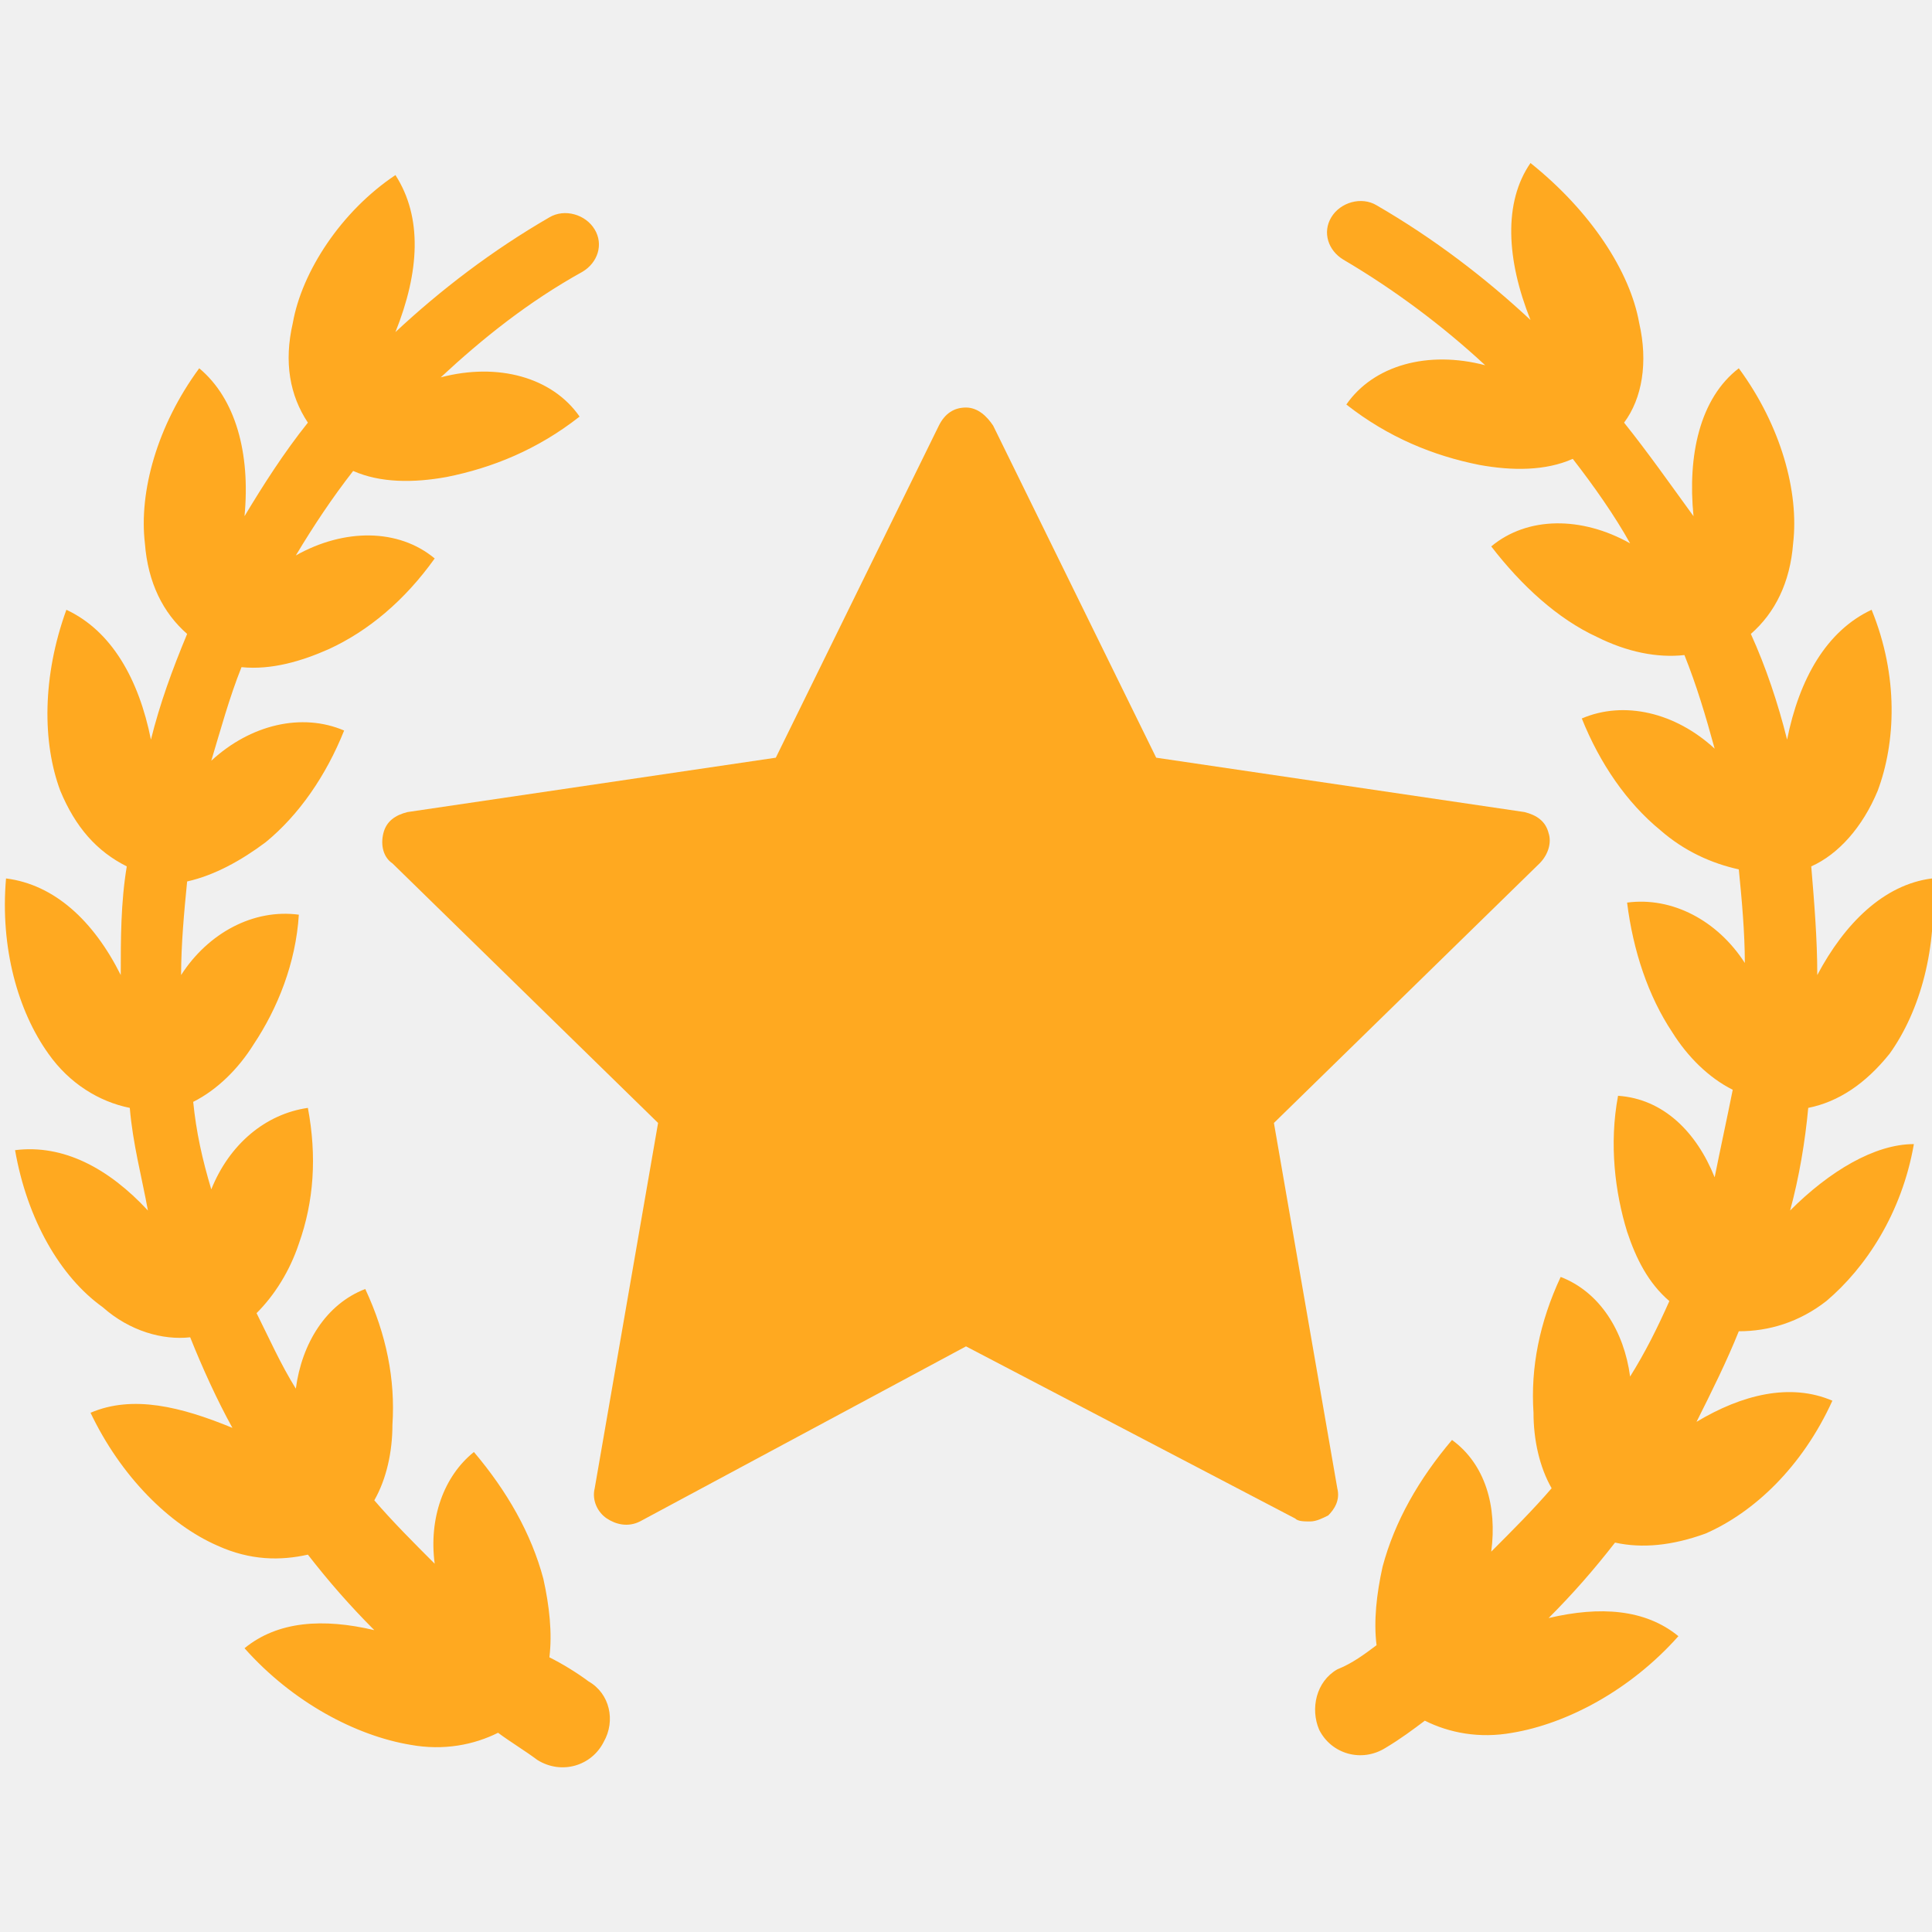
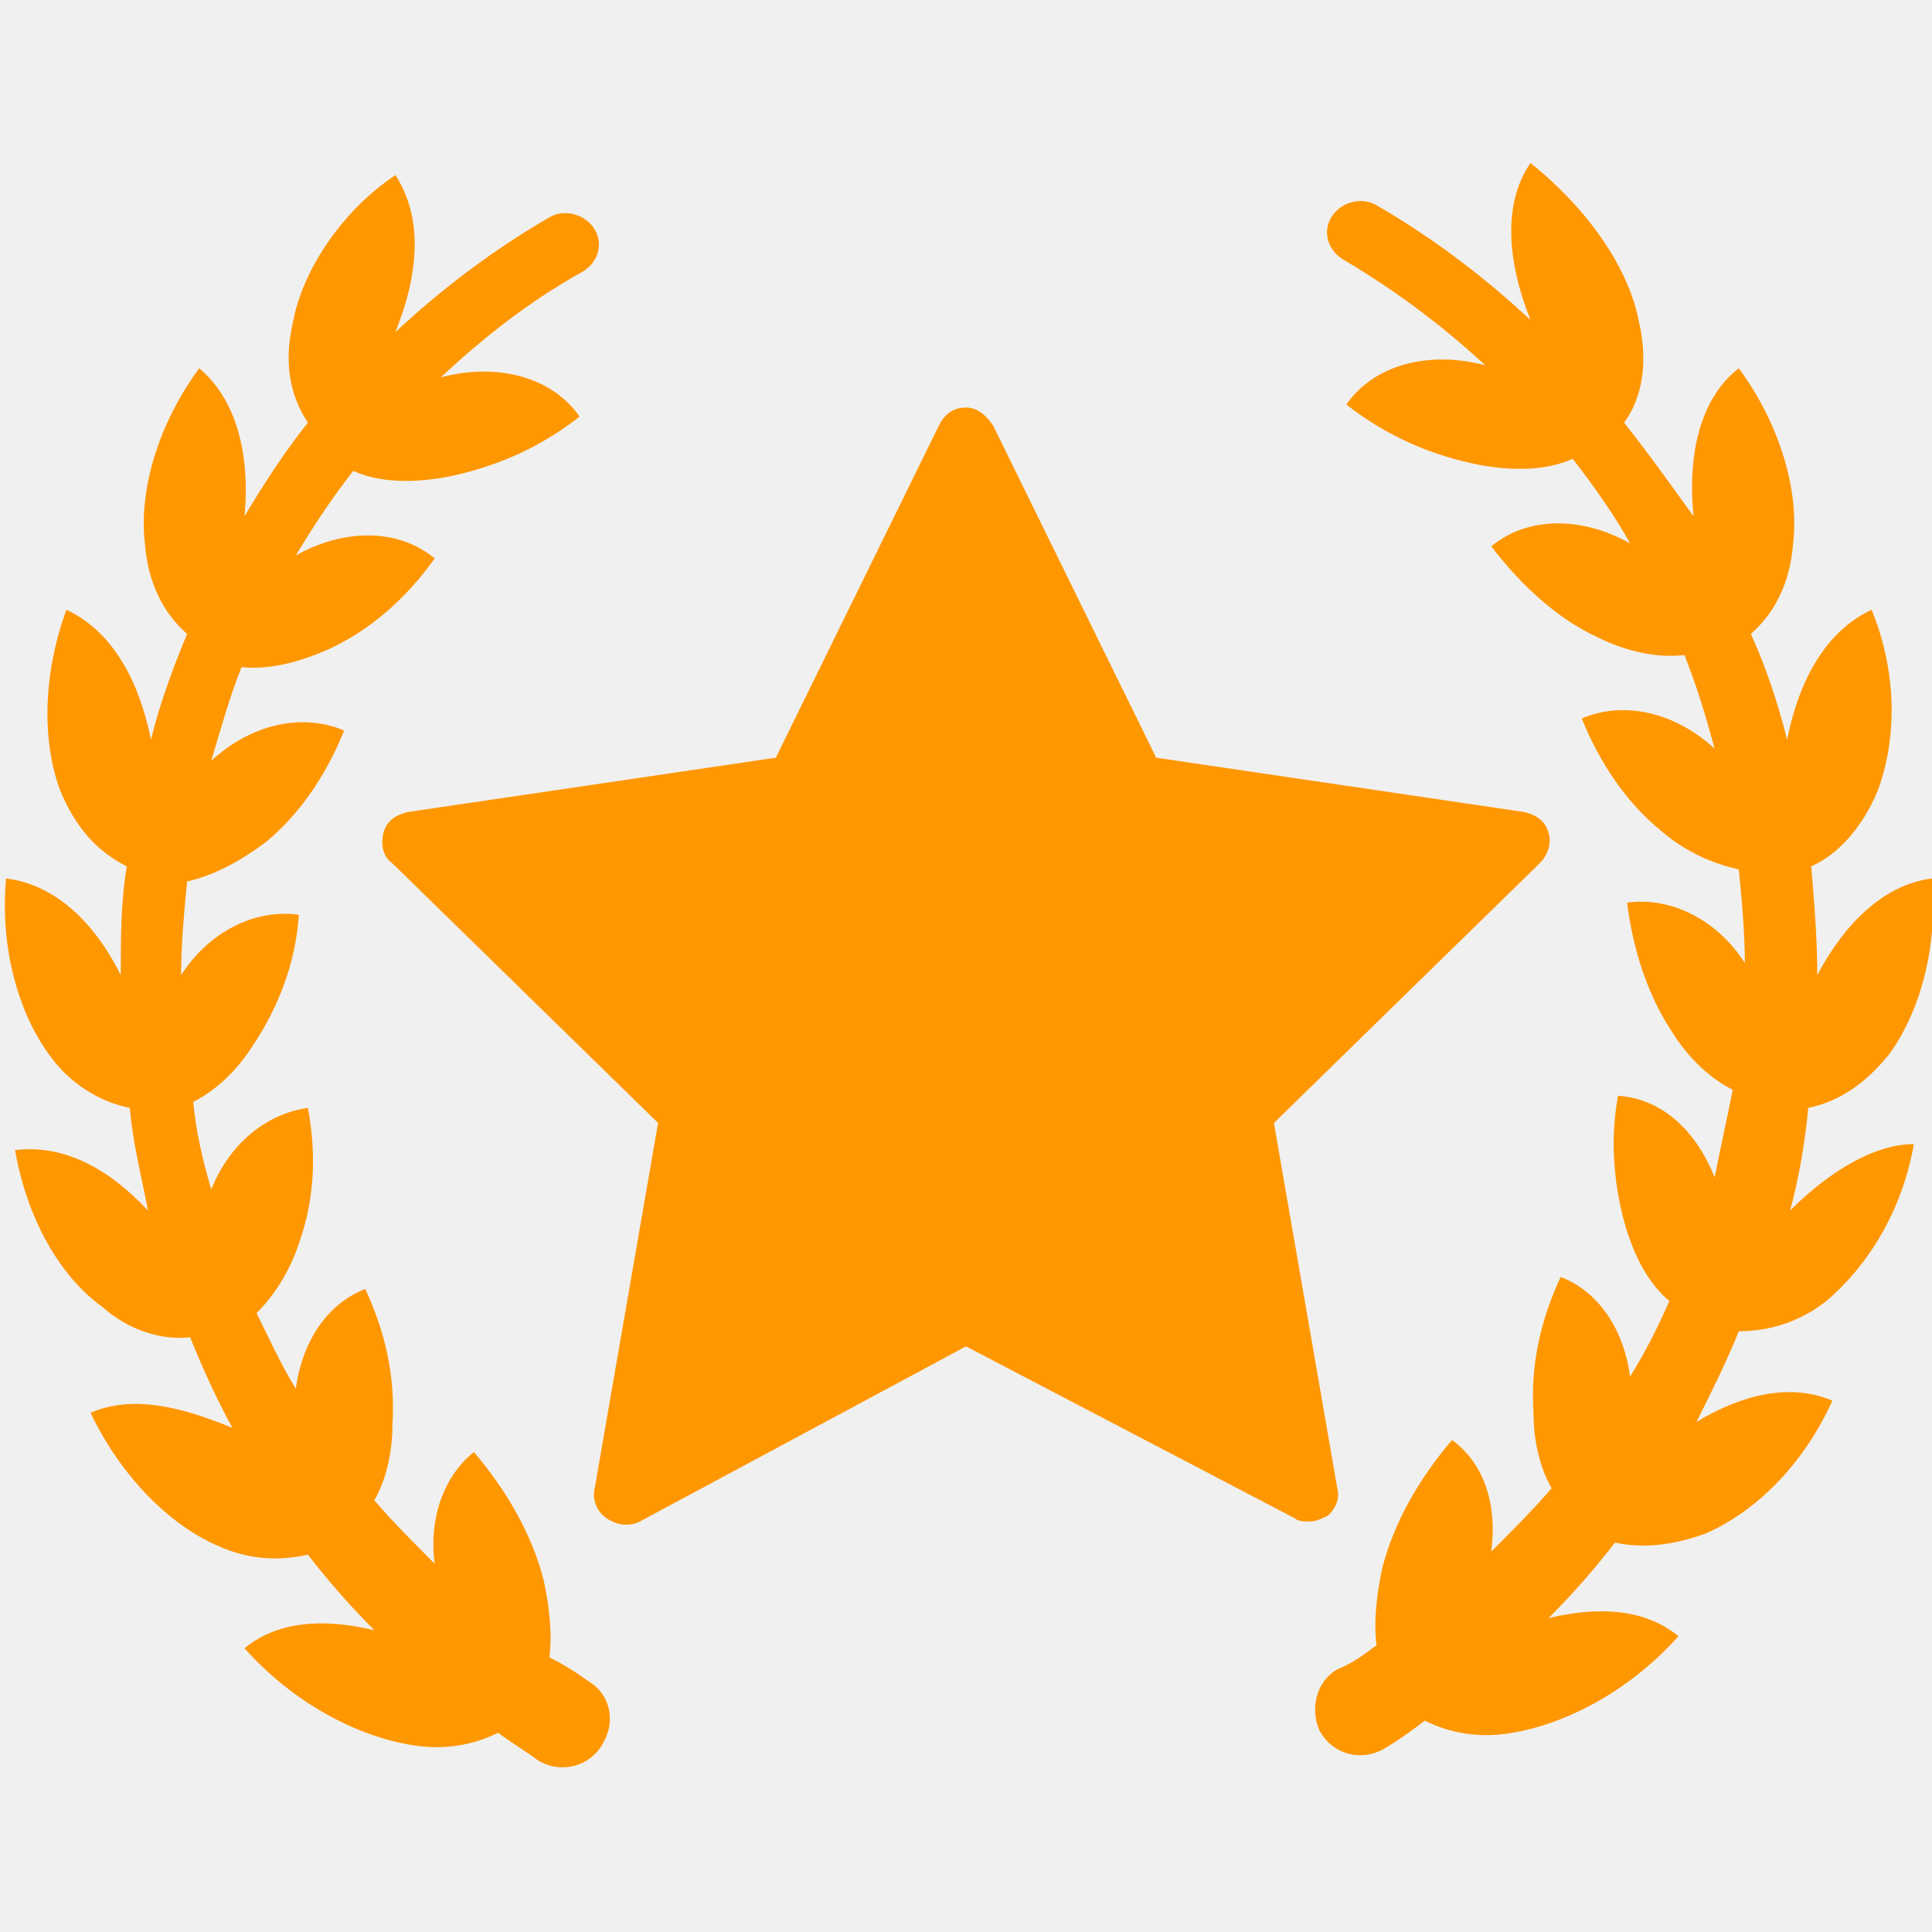
<svg xmlns="http://www.w3.org/2000/svg" width="50" height="50" viewBox="0 0 50 50" fill="none">
  <g clip-path="url(#clip0_1444_27241)">
-     <path d="M15.234 43.516C14.921 43.281 14.531 43.047 14.218 42.891C14.296 42.266 14.218 41.562 14.062 40.859C13.75 39.688 13.125 38.594 12.265 37.578C11.484 38.203 11.093 39.297 11.25 40.469C10.703 39.922 10.156 39.375 9.687 38.828C10 38.281 10.156 37.578 10.156 36.875C10.234 35.703 10 34.531 9.453 33.359C8.437 33.75 7.812 34.766 7.656 35.938C7.265 35.312 6.953 34.609 6.64 33.984C7.109 33.516 7.5 32.891 7.734 32.188C8.125 31.094 8.203 29.922 7.968 28.672C6.875 28.828 5.937 29.609 5.468 30.781C5.234 30 5.078 29.297 5 28.516C5.625 28.203 6.172 27.656 6.562 27.031C7.187 26.094 7.656 24.922 7.734 23.672C6.562 23.516 5.39 24.141 4.687 25.234C4.687 24.453 4.765 23.594 4.843 22.812C5.547 22.656 6.25 22.266 6.875 21.797C7.734 21.094 8.437 20.078 8.906 18.906C7.812 18.438 6.484 18.75 5.468 19.688C5.703 18.906 5.937 18.047 6.25 17.266C7.031 17.344 7.812 17.109 8.515 16.797C9.531 16.328 10.468 15.547 11.25 14.453C10.312 13.672 8.906 13.672 7.656 14.375C8.125 13.594 8.593 12.891 9.14 12.188C9.843 12.5 10.703 12.5 11.562 12.344C12.734 12.109 13.906 11.641 15 10.781C14.296 9.766 12.89 9.375 11.406 9.766C12.5 8.75 13.671 7.812 15.078 7.031C15.468 6.797 15.625 6.328 15.39 5.938C15.156 5.547 14.609 5.391 14.218 5.625C12.734 6.484 11.406 7.5 10.234 8.594C10.859 7.031 10.937 5.625 10.234 4.531C8.828 5.469 7.812 7.031 7.578 8.359C7.343 9.375 7.5 10.234 7.968 10.938C7.343 11.719 6.797 12.578 6.328 13.359C6.484 11.719 6.093 10.312 5.156 9.531C4.062 11.016 3.593 12.734 3.75 14.062C3.828 15.078 4.218 15.859 4.843 16.406C4.453 17.344 4.14 18.203 3.906 19.141C3.593 17.578 2.89 16.328 1.718 15.781C1.093 17.5 1.093 19.219 1.562 20.469C1.953 21.406 2.5 22.031 3.281 22.422C3.125 23.359 3.125 24.297 3.125 25.234C2.422 23.828 1.406 22.891 0.156 22.734C-0 24.531 0.468 26.172 1.25 27.266C1.797 28.047 2.578 28.516 3.359 28.672C3.437 29.609 3.672 30.469 3.828 31.328C2.812 30.234 1.64 29.609 0.39 29.766C0.703 31.562 1.562 33.047 2.656 33.828C3.359 34.453 4.218 34.688 4.922 34.609C5.234 35.391 5.625 36.25 6.015 36.953C4.687 36.406 3.437 36.094 2.343 36.562C3.125 38.203 4.375 39.453 5.625 40C6.484 40.391 7.265 40.391 7.968 40.234C8.515 40.938 9.062 41.562 9.687 42.188C8.359 41.875 7.187 41.953 6.328 42.656C7.578 44.062 9.218 44.922 10.625 45.156C11.484 45.312 12.265 45.156 12.89 44.844C13.203 45.078 13.593 45.312 13.906 45.547C14.531 45.938 15.312 45.703 15.625 45.078C15.937 44.531 15.781 43.828 15.234 43.516ZM46.328 31.328C46.562 30.469 46.718 29.531 46.797 28.672C47.578 28.516 48.281 28.047 48.906 27.266C49.687 26.172 50.156 24.531 50 22.734C48.75 22.891 47.734 23.906 47.031 25.234C47.031 24.297 46.953 23.359 46.875 22.422C47.578 22.109 48.203 21.406 48.593 20.469C49.062 19.219 49.14 17.5 48.437 15.781C47.265 16.328 46.562 17.578 46.25 19.141C46.015 18.203 45.703 17.266 45.312 16.406C45.937 15.859 46.328 15.078 46.406 14.062C46.562 12.734 46.093 11.016 45 9.531C43.984 10.312 43.672 11.797 43.828 13.359C43.203 12.5 42.656 11.719 42.031 10.938C42.5 10.312 42.656 9.375 42.422 8.359C42.187 7.031 41.172 5.469 39.609 4.219C38.906 5.234 38.984 6.719 39.609 8.281C38.437 7.188 37.109 6.172 35.625 5.312C35.234 5.078 34.687 5.234 34.453 5.625C34.218 6.016 34.375 6.484 34.765 6.719C36.093 7.5 37.343 8.438 38.437 9.453C36.953 9.062 35.547 9.453 34.843 10.469C35.937 11.328 37.109 11.797 38.281 12.031C39.14 12.188 40 12.188 40.703 11.875C41.25 12.578 41.797 13.359 42.187 14.062C40.937 13.359 39.531 13.359 38.593 14.141C39.375 15.156 40.312 16.016 41.328 16.484C42.109 16.875 42.89 17.031 43.593 16.953C43.906 17.734 44.14 18.516 44.375 19.375C43.359 18.438 42.031 18.125 40.937 18.594C41.406 19.766 42.109 20.781 42.968 21.484C43.593 22.031 44.297 22.344 45 22.5C45.078 23.281 45.156 24.141 45.156 24.922C44.453 23.828 43.281 23.203 42.109 23.359C42.265 24.609 42.656 25.781 43.281 26.719C43.672 27.344 44.218 27.891 44.843 28.203C44.687 28.984 44.531 29.688 44.375 30.469C43.906 29.297 43.047 28.438 41.875 28.359C41.64 29.609 41.797 30.859 42.109 31.875C42.343 32.578 42.656 33.203 43.203 33.672C42.89 34.375 42.578 35 42.187 35.625C42.031 34.453 41.406 33.438 40.39 33.047C39.843 34.219 39.609 35.391 39.687 36.562C39.687 37.266 39.843 37.969 40.156 38.516C39.687 39.062 39.14 39.609 38.593 40.156C38.75 38.984 38.437 37.891 37.578 37.266C36.718 38.281 36.093 39.375 35.781 40.547C35.625 41.25 35.547 41.953 35.625 42.578C35.312 42.812 35 43.047 34.609 43.203C34.062 43.516 33.906 44.219 34.14 44.766C34.453 45.391 35.234 45.625 35.859 45.234C36.25 45 36.562 44.766 36.875 44.531C37.5 44.844 38.281 45 39.14 44.844C40.547 44.609 42.187 43.75 43.437 42.344C42.578 41.641 41.406 41.562 40.078 41.875C40.703 41.25 41.25 40.625 41.797 39.922C42.5 40.078 43.281 40 44.14 39.688C45.39 39.141 46.64 37.969 47.422 36.25C46.328 35.781 45.078 36.094 43.906 36.797C44.297 36.016 44.687 35.234 45 34.453C45.781 34.453 46.562 34.219 47.265 33.672C48.281 32.812 49.218 31.406 49.531 29.609C48.515 29.609 47.343 30.312 46.328 31.328Z" fill="#FFA920" />
-     <path d="M34.609 38.516L32.969 29.062L39.844 22.344C40.078 22.109 40.156 21.797 40.078 21.562C40 21.25 39.766 21.094 39.453 21.016L29.922 19.609L25.703 11.016C25.547 10.781 25.312 10.547 25 10.547C24.688 10.547 24.453 10.703 24.297 11.016L20.078 19.609L10.547 21.016C10.234 21.094 10 21.25 9.922 21.562C9.844 21.875 9.922 22.188 10.156 22.344L17.031 29.062L15.391 38.516C15.312 38.828 15.469 39.141 15.703 39.297C15.938 39.453 16.25 39.531 16.562 39.375L25 34.844L33.516 39.297C33.594 39.375 33.75 39.375 33.906 39.375C34.062 39.375 34.219 39.297 34.375 39.219C34.531 39.062 34.688 38.828 34.609 38.516Z" fill="#FFA920" />
+     <path d="M15.234 43.516C14.921 43.281 14.531 43.047 14.218 42.891C14.296 42.266 14.218 41.562 14.062 40.859C13.75 39.688 13.125 38.594 12.265 37.578C11.484 38.203 11.093 39.297 11.25 40.469C10.703 39.922 10.156 39.375 9.687 38.828C10 38.281 10.156 37.578 10.156 36.875C10.234 35.703 10 34.531 9.453 33.359C8.437 33.75 7.812 34.766 7.656 35.938C7.265 35.312 6.953 34.609 6.64 33.984C7.109 33.516 7.5 32.891 7.734 32.188C8.125 31.094 8.203 29.922 7.968 28.672C6.875 28.828 5.937 29.609 5.468 30.781C5.234 30 5.078 29.297 5 28.516C5.625 28.203 6.172 27.656 6.562 27.031C7.187 26.094 7.656 24.922 7.734 23.672C6.562 23.516 5.39 24.141 4.687 25.234C4.687 24.453 4.765 23.594 4.843 22.812C5.547 22.656 6.25 22.266 6.875 21.797C7.734 21.094 8.437 20.078 8.906 18.906C7.812 18.438 6.484 18.75 5.468 19.688C5.703 18.906 5.937 18.047 6.25 17.266C7.031 17.344 7.812 17.109 8.515 16.797C9.531 16.328 10.468 15.547 11.25 14.453C10.312 13.672 8.906 13.672 7.656 14.375C8.125 13.594 8.593 12.891 9.14 12.188C9.843 12.5 10.703 12.5 11.562 12.344C12.734 12.109 13.906 11.641 15 10.781C14.296 9.766 12.89 9.375 11.406 9.766C12.5 8.75 13.671 7.812 15.078 7.031C15.468 6.797 15.625 6.328 15.39 5.938C15.156 5.547 14.609 5.391 14.218 5.625C12.734 6.484 11.406 7.5 10.234 8.594C10.859 7.031 10.937 5.625 10.234 4.531C8.828 5.469 7.812 7.031 7.578 8.359C7.343 9.375 7.5 10.234 7.968 10.938C7.343 11.719 6.797 12.578 6.328 13.359C6.484 11.719 6.093 10.312 5.156 9.531C4.062 11.016 3.593 12.734 3.75 14.062C3.828 15.078 4.218 15.859 4.843 16.406C4.453 17.344 4.14 18.203 3.906 19.141C3.593 17.578 2.89 16.328 1.718 15.781C1.093 17.5 1.093 19.219 1.562 20.469C1.953 21.406 2.5 22.031 3.281 22.422C3.125 23.359 3.125 24.297 3.125 25.234C2.422 23.828 1.406 22.891 0.156 22.734C-0 24.531 0.468 26.172 1.25 27.266C1.797 28.047 2.578 28.516 3.359 28.672C3.437 29.609 3.672 30.469 3.828 31.328C2.812 30.234 1.64 29.609 0.39 29.766C0.703 31.562 1.562 33.047 2.656 33.828C3.359 34.453 4.218 34.688 4.922 34.609C5.234 35.391 5.625 36.25 6.015 36.953C4.687 36.406 3.437 36.094 2.343 36.562C3.125 38.203 4.375 39.453 5.625 40C6.484 40.391 7.265 40.391 7.968 40.234C8.515 40.938 9.062 41.562 9.687 42.188C8.359 41.875 7.187 41.953 6.328 42.656C7.578 44.062 9.218 44.922 10.625 45.156C11.484 45.312 12.265 45.156 12.89 44.844C13.203 45.078 13.593 45.312 13.906 45.547C14.531 45.938 15.312 45.703 15.625 45.078C15.937 44.531 15.781 43.828 15.234 43.516ZM46.328 31.328C46.562 30.469 46.718 29.531 46.797 28.672C47.578 28.516 48.281 28.047 48.906 27.266C49.687 26.172 50.156 24.531 50 22.734C48.75 22.891 47.734 23.906 47.031 25.234C47.031 24.297 46.953 23.359 46.875 22.422C47.578 22.109 48.203 21.406 48.593 20.469C49.062 19.219 49.14 17.5 48.437 15.781C47.265 16.328 46.562 17.578 46.25 19.141C46.015 18.203 45.703 17.266 45.312 16.406C45.937 15.859 46.328 15.078 46.406 14.062C46.562 12.734 46.093 11.016 45 9.531C43.984 10.312 43.672 11.797 43.828 13.359C43.203 12.5 42.656 11.719 42.031 10.938C42.5 10.312 42.656 9.375 42.422 8.359C42.187 7.031 41.172 5.469 39.609 4.219C38.906 5.234 38.984 6.719 39.609 8.281C38.437 7.188 37.109 6.172 35.625 5.312C35.234 5.078 34.687 5.234 34.453 5.625C34.218 6.016 34.375 6.484 34.765 6.719C36.093 7.5 37.343 8.438 38.437 9.453C36.953 9.062 35.547 9.453 34.843 10.469C35.937 11.328 37.109 11.797 38.281 12.031C39.14 12.188 40 12.188 40.703 11.875C41.25 12.578 41.797 13.359 42.187 14.062C40.937 13.359 39.531 13.359 38.593 14.141C39.375 15.156 40.312 16.016 41.328 16.484C42.109 16.875 42.89 17.031 43.593 16.953C43.906 17.734 44.14 18.516 44.375 19.375C43.359 18.438 42.031 18.125 40.937 18.594C41.406 19.766 42.109 20.781 42.968 21.484C43.593 22.031 44.297 22.344 45 22.5C45.078 23.281 45.156 24.141 45.156 24.922C44.453 23.828 43.281 23.203 42.109 23.359C42.265 24.609 42.656 25.781 43.281 26.719C43.672 27.344 44.218 27.891 44.843 28.203C44.687 28.984 44.531 29.688 44.375 30.469C43.906 29.297 43.047 28.438 41.875 28.359C41.64 29.609 41.797 30.859 42.109 31.875C42.343 32.578 42.656 33.203 43.203 33.672C42.89 34.375 42.578 35 42.187 35.625C42.031 34.453 41.406 33.438 40.39 33.047C39.843 34.219 39.609 35.391 39.687 36.562C39.687 37.266 39.843 37.969 40.156 38.516C39.687 39.062 39.14 39.609 38.593 40.156C38.75 38.984 38.437 37.891 37.578 37.266C36.718 38.281 36.093 39.375 35.781 40.547C35.625 41.25 35.547 41.953 35.625 42.578C35.312 42.812 35 43.047 34.609 43.203C34.062 43.516 33.906 44.219 34.14 44.766C34.453 45.391 35.234 45.625 35.859 45.234C36.25 45 36.562 44.766 36.875 44.531C37.5 44.844 38.281 45 39.14 44.844C40.547 44.609 42.187 43.75 43.437 42.344C42.578 41.641 41.406 41.562 40.078 41.875C40.703 41.25 41.25 40.625 41.797 39.922C42.5 40.078 43.281 40 44.14 39.688C45.39 39.141 46.64 37.969 47.422 36.25C46.328 35.781 45.078 36.094 43.906 36.797C44.297 36.016 44.687 35.234 45 34.453C45.781 34.453 46.562 34.219 47.265 33.672C48.281 32.812 49.218 31.406 49.531 29.609C48.515 29.609 47.343 30.312 46.328 31.328Z" fill="#FF9700" />
+     <path d="M34.609 38.516L32.969 29.062L39.844 22.344C40.078 22.109 40.156 21.797 40.078 21.562C40 21.25 39.766 21.094 39.453 21.016L29.922 19.609L25.703 11.016C25.547 10.781 25.312 10.547 25 10.547C24.688 10.547 24.453 10.703 24.297 11.016L20.078 19.609L10.547 21.016C10.234 21.094 10 21.25 9.922 21.562C9.844 21.875 9.922 22.188 10.156 22.344L17.031 29.062L15.391 38.516C15.312 38.828 15.469 39.141 15.703 39.297C15.938 39.453 16.25 39.531 16.562 39.375L25 34.844L33.516 39.297C33.594 39.375 33.75 39.375 33.906 39.375C34.062 39.375 34.219 39.297 34.375 39.219C34.531 39.062 34.688 38.828 34.609 38.516Z" fill="#FF9700" />
  </g>
  <defs>
    <clipPath id="clip0_1444_27241">
      <rect width="50" height="50" fill="white" />
    </clipPath>
  </defs>
</svg>
